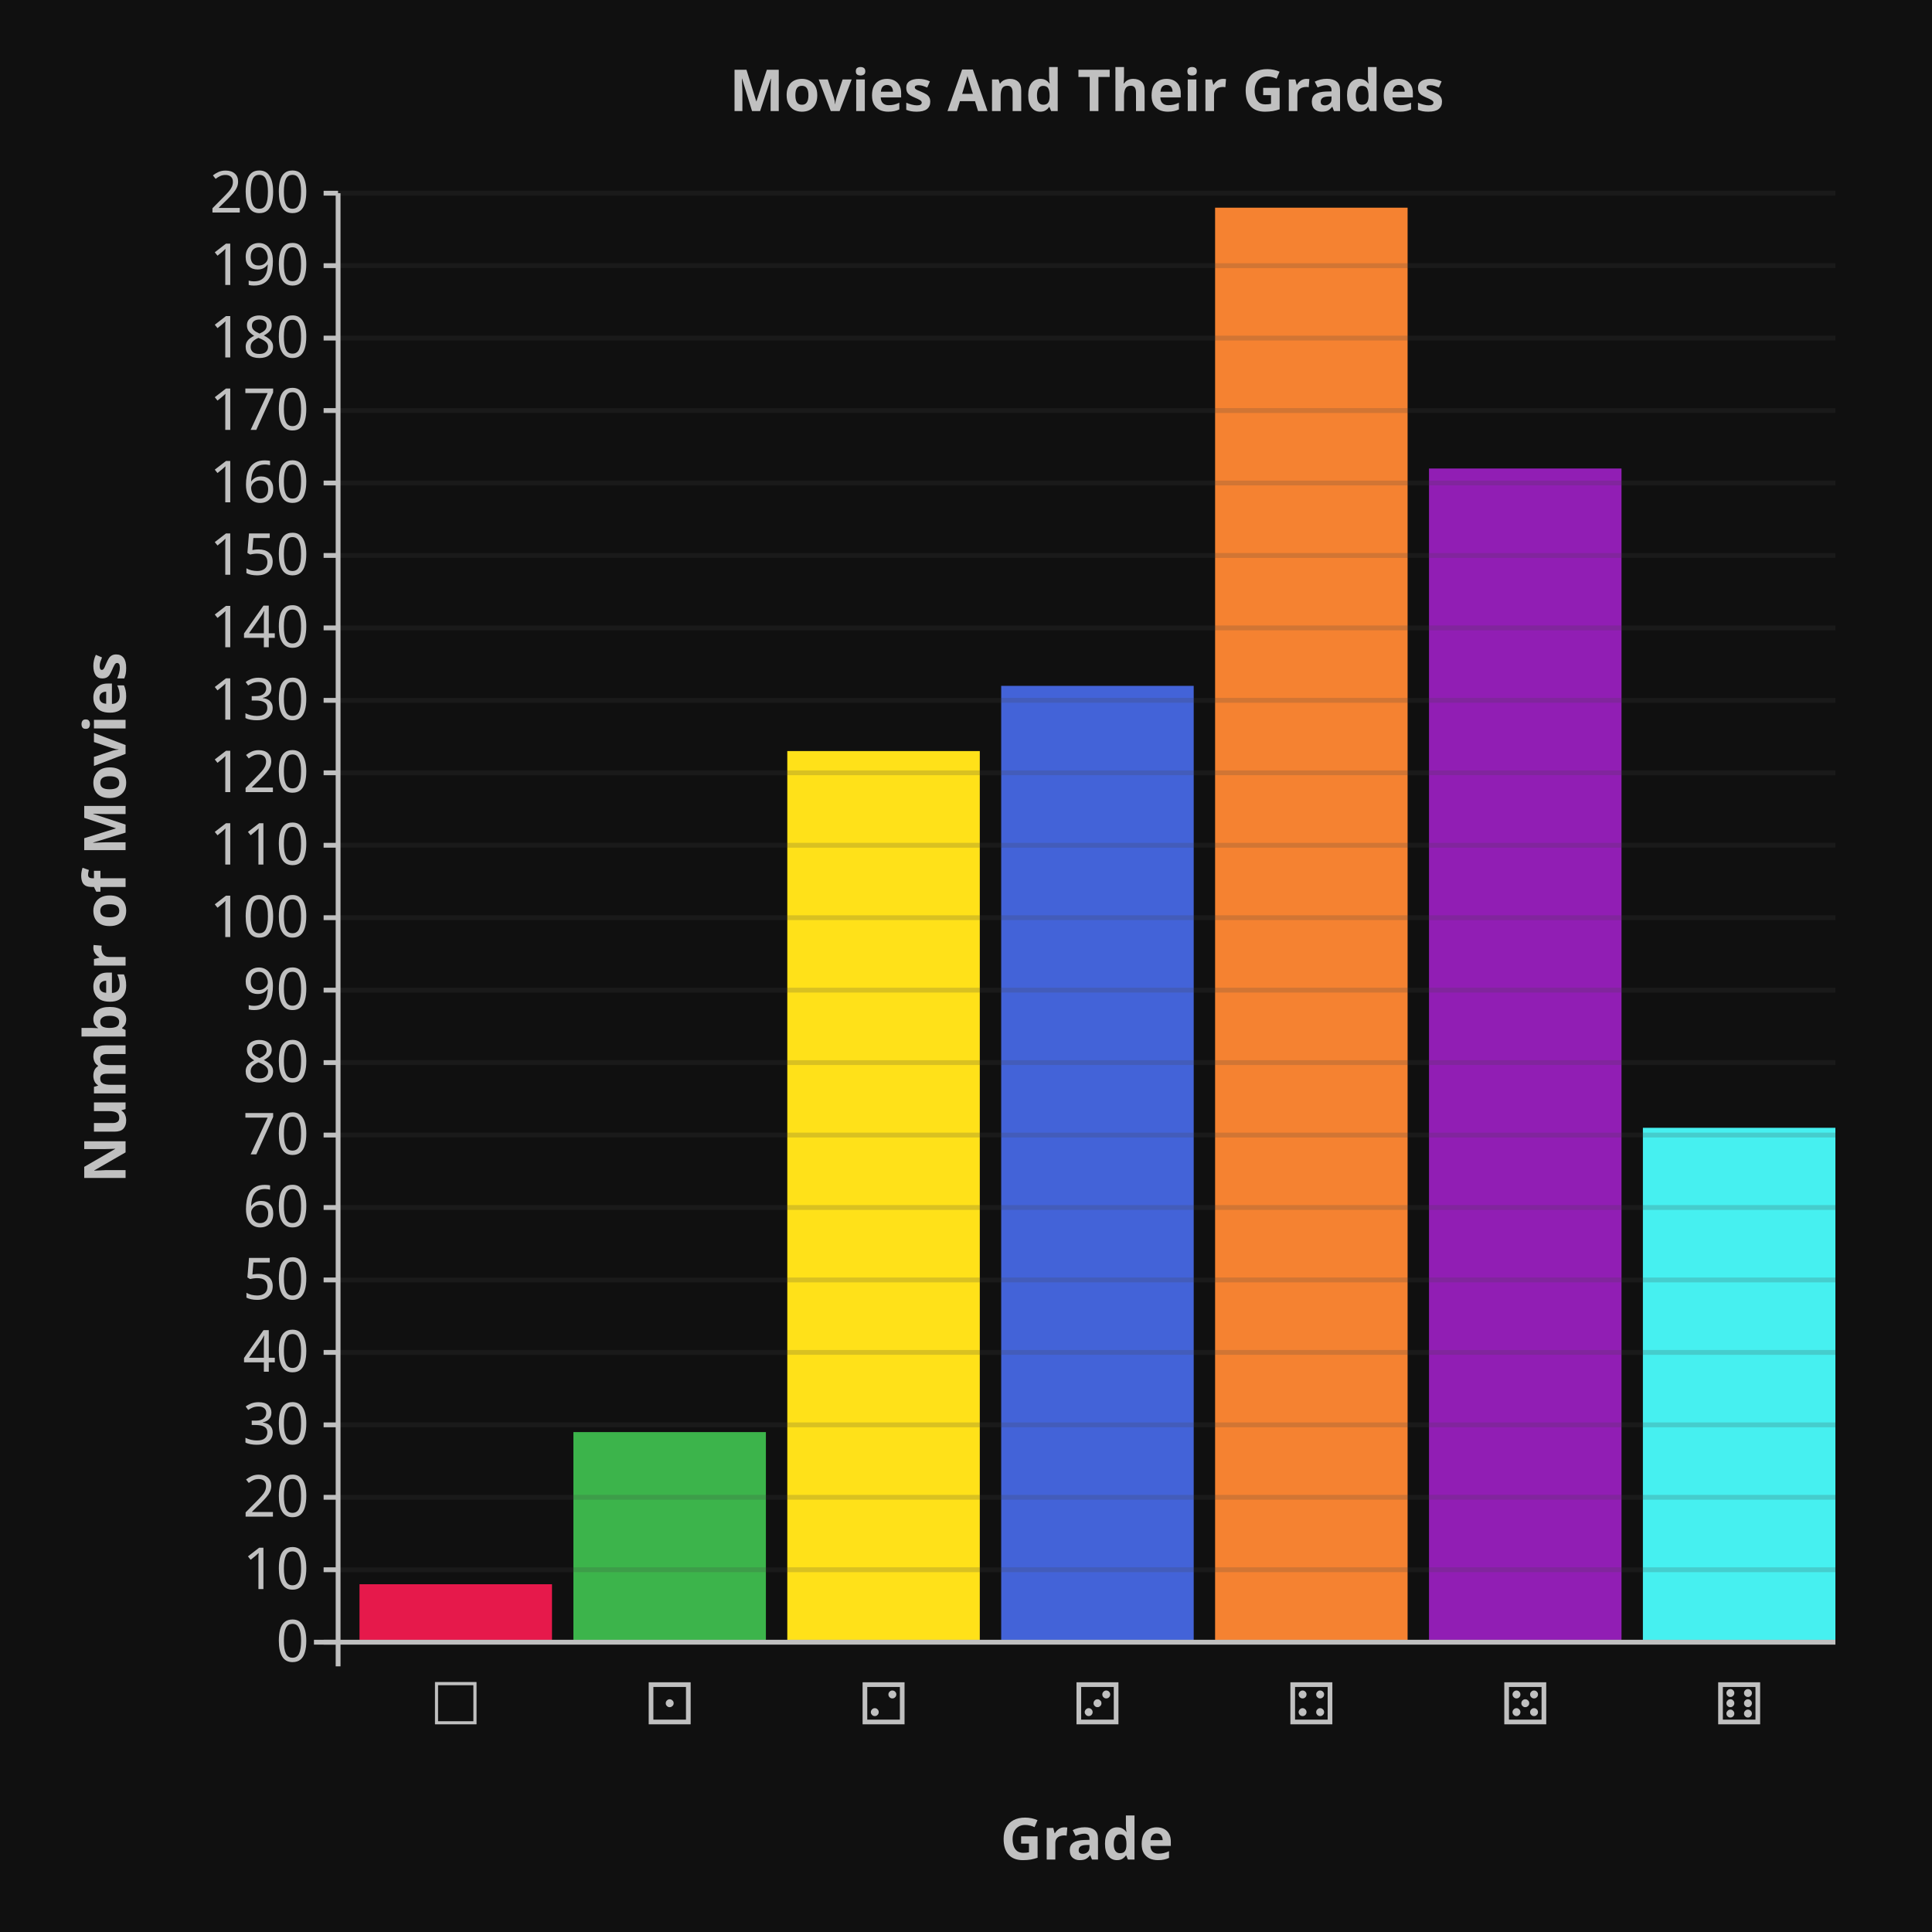
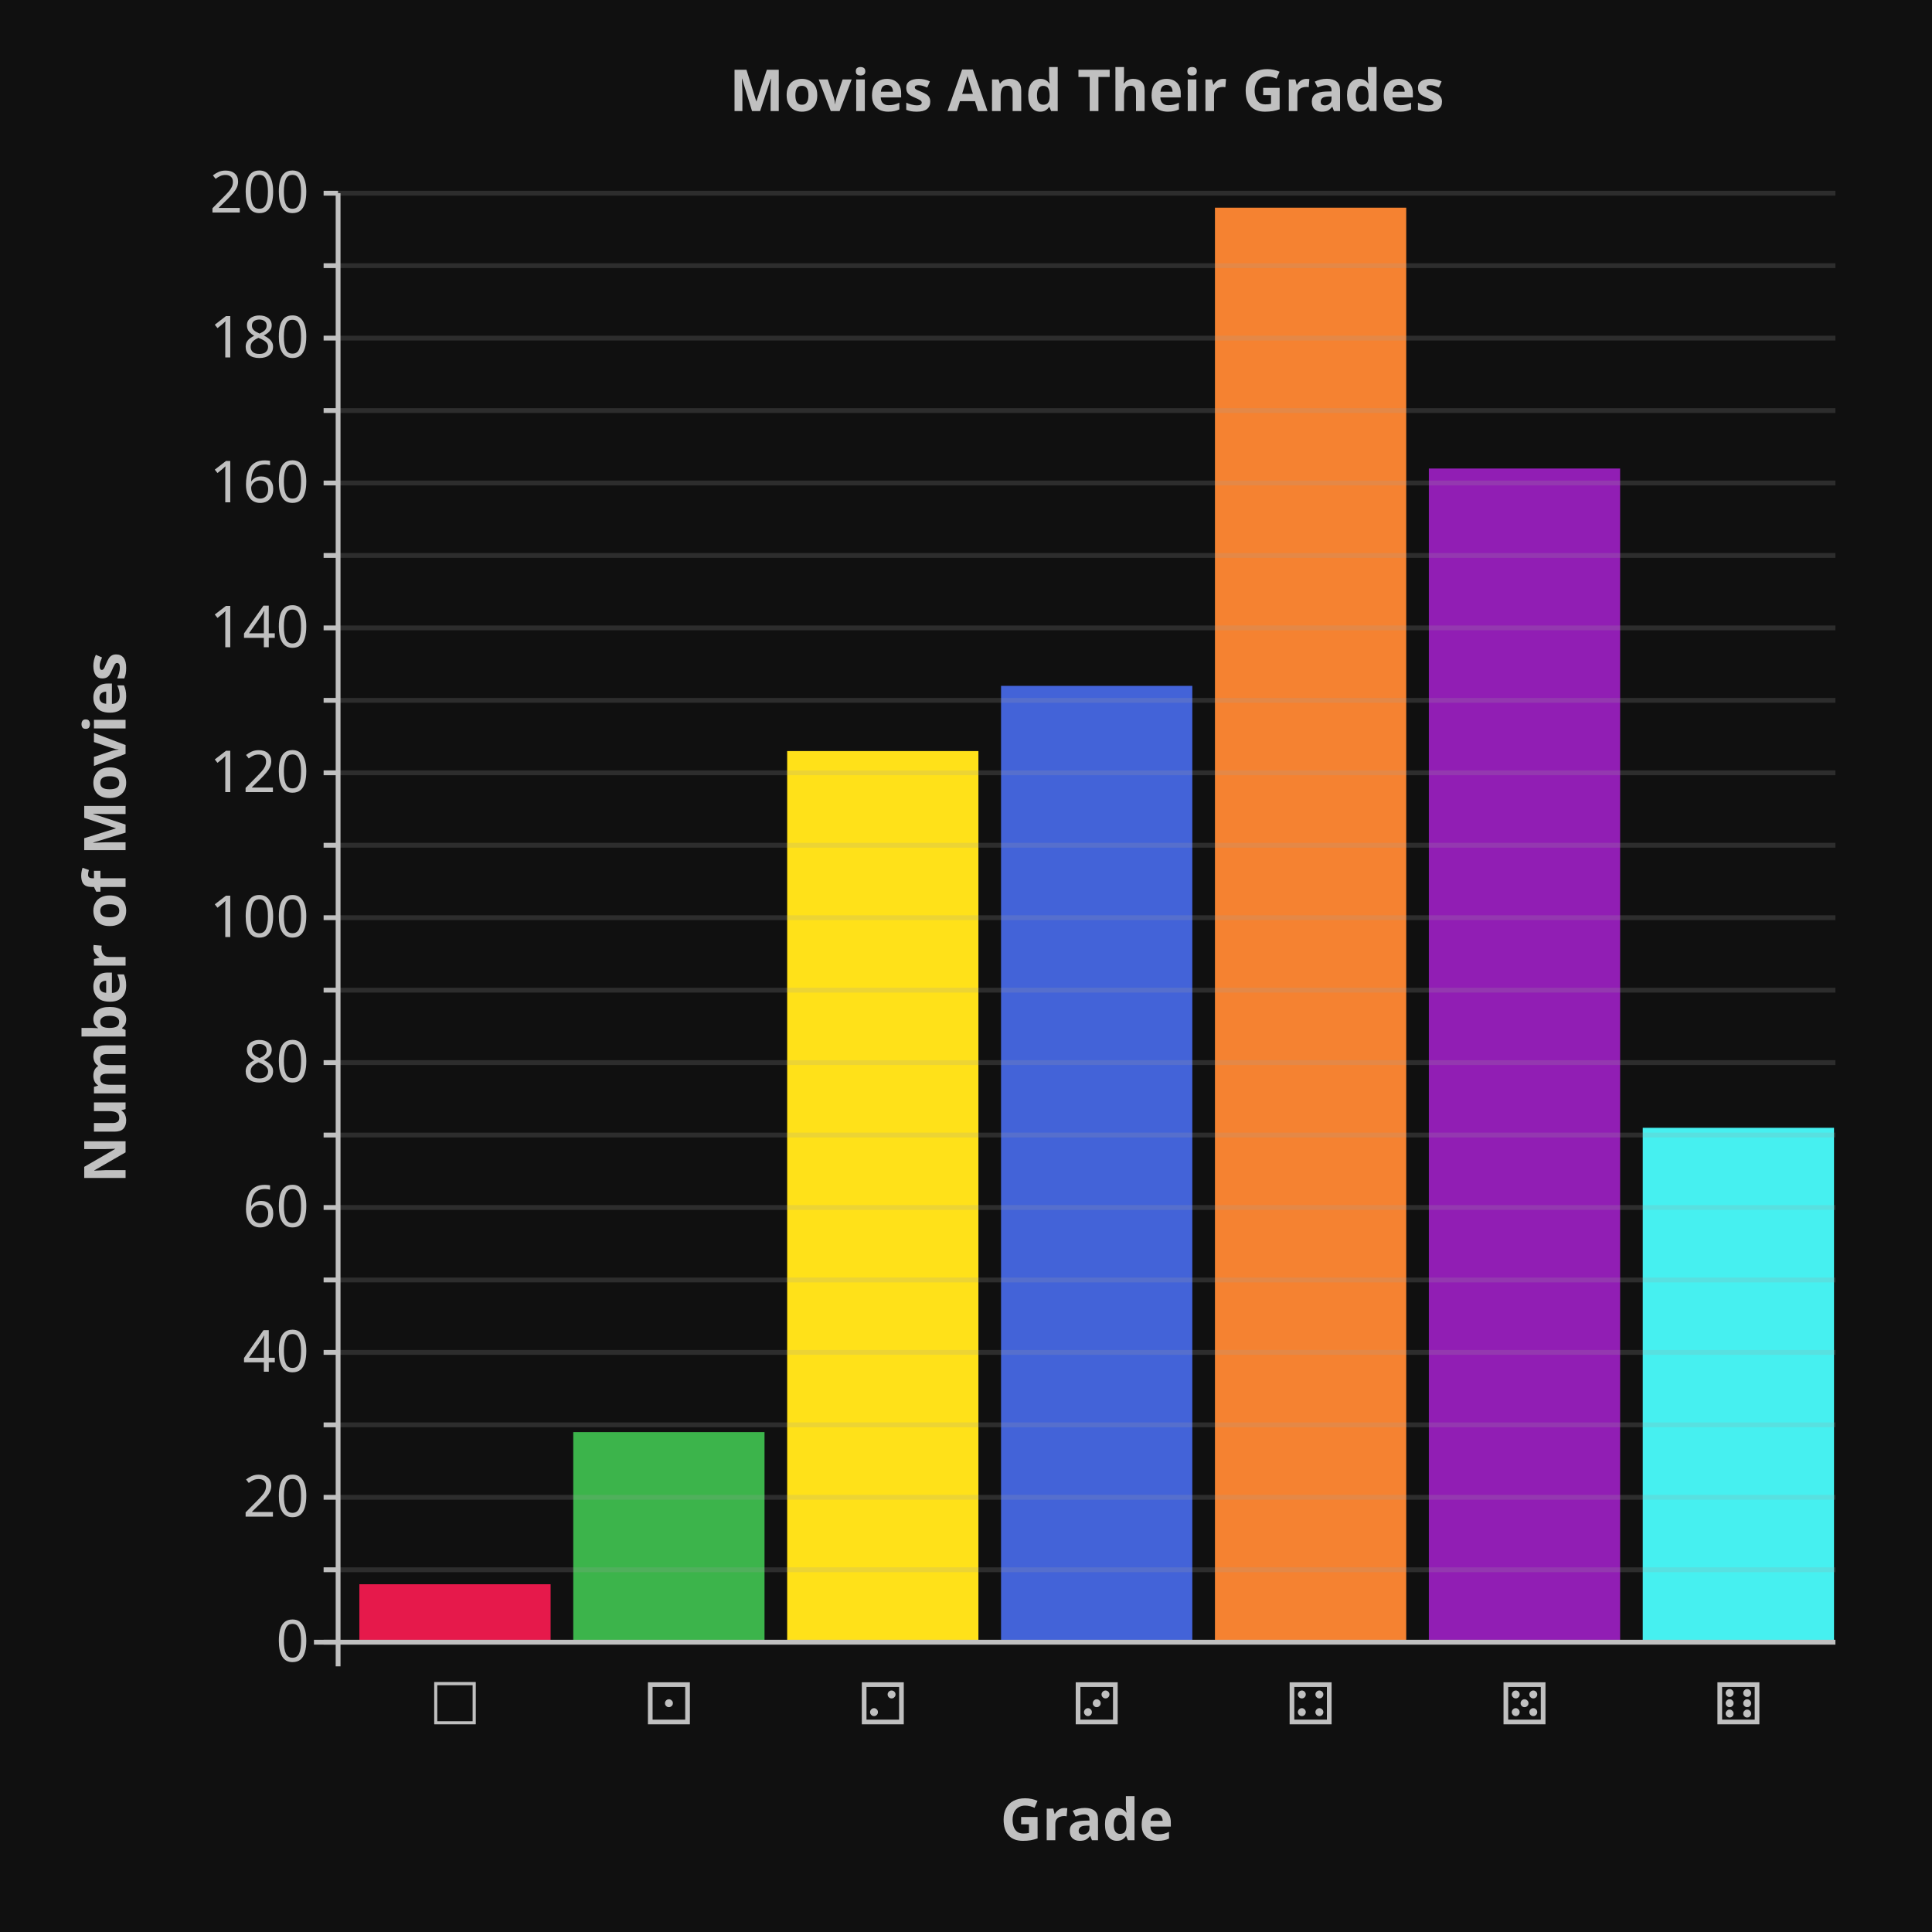
<svg xmlns="http://www.w3.org/2000/svg" width="400" height="400" version="1.1">
  <rect width="400" height="400" x="0" y="0" fill="#101010" />
  <text y="23" x="225" fill="#c0c0c0" font-size="12" font-weight="bold" text-anchor="middle" font-family="sans-serif"> Movies And Their Grades</text>
-   <text y="385" x="225" fill="#c0c0c0" font-size="12" font-weight="bold" text-anchor="middle" font-family="sans-serif"> Grade</text>
+   <text y="381" x="225" fill="#c0c0c0" font-size="12" font-weight="bold" text-anchor="middle" font-family="sans-serif"> Grade</text>
  <text transform="translate(26,190) rotate(-90)" fill="#c0c0c0" font-size="12" font-weight="bold" text-anchor="middle" font-family="sans-serif"> Number of Movies</text>
  <clipPath id="clip-0">
    <rect x="70" y="40" width="310" height="300" />
  </clipPath>
-   <rect width="39.857" height="12.0" x="74.429" y="328.0" fill="#e6194b" clip-path="url(#clip-0)" />
-   <rect width="39.857" height="43.5" x="118.714" y="296.5" fill="#3cb44b" clip-path="url(#clip-0)" />
-   <rect width="39.857" height="184.5" x="163" y="155.5" fill="#ffe119" clip-path="url(#clip-0)" />
-   <rect width="39.857" height="198.0" x="207.286" y="142.0" fill="#4363d8" clip-path="url(#clip-0)" />
-   <rect width="39.857" height="297.0" x="251.571" y="43.0" fill="#f58231" clip-path="url(#clip-0)" />
-   <rect width="39.857" height="243" x="295.857" y="97" fill="#911eb4" clip-path="url(#clip-0)" />
-   <rect width="39.857" height="106.5" x="340.143" y="233.5" fill="#46f0f0" clip-path="url(#clip-0)" />
-   <text y="357" x="94.357" fill="#c0c0c0" font-size="12" text-anchor="middle" font-family="sans-serif"> ☐</text>
-   <text y="357" x="138.643" fill="#c0c0c0" font-size="12" text-anchor="middle" font-family="sans-serif"> ⚀</text>
-   <text y="357" x="182.929" fill="#c0c0c0" font-size="12" text-anchor="middle" font-family="sans-serif"> ⚁</text>
-   <text y="357" x="227.214" fill="#c0c0c0" font-size="12" text-anchor="middle" font-family="sans-serif"> ⚂</text>
-   <text y="357" x="271.5" fill="#c0c0c0" font-size="12" text-anchor="middle" font-family="sans-serif"> ⚃</text>
-   <text y="357" x="315.786" fill="#c0c0c0" font-size="12" text-anchor="middle" font-family="sans-serif"> ⚄</text>
-   <text y="357" x="360.071" fill="#c0c0c0" font-size="12" text-anchor="middle" font-family="sans-serif"> ⚅</text>
+   <rect width="39.6" height="12.0" x="74.4" y="328.0" fill="#e6194b" clip-path="url(#clip-0)" />
+   <rect width="39.6" height="43.5" x="118.686" y="296.5" fill="#3cb44b" clip-path="url(#clip-0)" />
+   <rect width="39.6" height="184.5" x="162.971" y="155.5" fill="#ffe119" clip-path="url(#clip-0)" />
+   <rect width="39.6" height="198.0" x="207.257" y="142.0" fill="#4363d8" clip-path="url(#clip-0)" />
+   <rect width="39.6" height="297.0" x="251.543" y="43.0" fill="#f58231" clip-path="url(#clip-0)" />
+   <rect width="39.6" height="243" x="295.829" y="97" fill="#911eb4" clip-path="url(#clip-0)" />
+   <rect width="39.6" height="106.5" x="340.114" y="233.5" fill="#46f0f0" clip-path="url(#clip-0)" />
+   <text y="357" x="94.2" fill="#c0c0c0" font-weight="bold" font-size="12" text-anchor="middle" font-family="sans-serif"> ☐</text>
+   <text y="357" x="138.486" fill="#c0c0c0" font-weight="bold" font-size="12" text-anchor="middle" font-family="sans-serif"> ⚀</text>
+   <text y="357" x="182.771" fill="#c0c0c0" font-weight="bold" font-size="12" text-anchor="middle" font-family="sans-serif"> ⚁</text>
+   <text y="357" x="227.057" fill="#c0c0c0" font-weight="bold" font-size="12" text-anchor="middle" font-family="sans-serif"> ⚂</text>
+   <text y="357" x="271.343" fill="#c0c0c0" font-weight="bold" font-size="12" text-anchor="middle" font-family="sans-serif"> ⚃</text>
+   <text y="357" x="315.629" fill="#c0c0c0" font-weight="bold" font-size="12" text-anchor="middle" font-family="sans-serif"> ⚄</text>
+   <text y="357" x="359.914" fill="#c0c0c0" font-weight="bold" font-size="12" text-anchor="middle" font-family="sans-serif"> ⚅</text>
  <line x1="70" x2="67" y1="340.0" y2="340.0" stroke="#c0c0c0" />
-   <line x1="70" x2="380" y1="340.0" y2="340.0" opacity="0.2" stroke="#404040" />
+   <line x1="70" x2="380" y1="340.0" y2="340.0" opacity="0.2" stroke="#a0a0a0" />
  <text y="344.0" x="64" fill="#c0c0c0" font-size="12" text-anchor="end" font-family="sans-serif"> 0</text>
  <line x1="70" x2="67" y1="325.0" y2="325.0" stroke="#c0c0c0" />
-   <line x1="70" x2="380" y1="325.0" y2="325.0" opacity="0.2" stroke="#404040" />
-   <text y="329.0" x="64" fill="#c0c0c0" font-size="12" text-anchor="end" font-family="sans-serif"> 10</text>
+   <line x1="70" x2="380" y1="325.0" y2="325.0" opacity="0.2" stroke="#a0a0a0" />
  <line x1="70" x2="67" y1="310.0" y2="310.0" stroke="#c0c0c0" />
-   <line x1="70" x2="380" y1="310.0" y2="310.0" opacity="0.2" stroke="#404040" />
+   <line x1="70" x2="380" y1="310.0" y2="310.0" opacity="0.2" stroke="#a0a0a0" />
  <text y="314.0" x="64" fill="#c0c0c0" font-size="12" text-anchor="end" font-family="sans-serif"> 20</text>
  <line x1="70" x2="67" y1="295.0" y2="295.0" stroke="#c0c0c0" />
-   <line x1="70" x2="380" y1="295.0" y2="295.0" opacity="0.2" stroke="#404040" />
-   <text y="299.0" x="64" fill="#c0c0c0" font-size="12" text-anchor="end" font-family="sans-serif"> 30</text>
+   <line x1="70" x2="380" y1="295.0" y2="295.0" opacity="0.2" stroke="#a0a0a0" />
  <line x1="70" x2="67" y1="280.0" y2="280.0" stroke="#c0c0c0" />
-   <line x1="70" x2="380" y1="280.0" y2="280.0" opacity="0.2" stroke="#404040" />
+   <line x1="70" x2="380" y1="280.0" y2="280.0" opacity="0.2" stroke="#a0a0a0" />
  <text y="284.0" x="64" fill="#c0c0c0" font-size="12" text-anchor="end" font-family="sans-serif"> 40</text>
  <line x1="70" x2="67" y1="265.0" y2="265.0" stroke="#c0c0c0" />
-   <line x1="70" x2="380" y1="265.0" y2="265.0" opacity="0.2" stroke="#404040" />
-   <text y="269.0" x="64" fill="#c0c0c0" font-size="12" text-anchor="end" font-family="sans-serif"> 50</text>
+   <line x1="70" x2="380" y1="265.0" y2="265.0" opacity="0.2" stroke="#a0a0a0" />
  <line x1="70" x2="67" y1="250.0" y2="250.0" stroke="#c0c0c0" />
-   <line x1="70" x2="380" y1="250.0" y2="250.0" opacity="0.2" stroke="#404040" />
+   <line x1="70" x2="380" y1="250.0" y2="250.0" opacity="0.2" stroke="#a0a0a0" />
  <text y="254.0" x="64" fill="#c0c0c0" font-size="12" text-anchor="end" font-family="sans-serif"> 60</text>
  <line x1="70" x2="67" y1="235.0" y2="235.0" stroke="#c0c0c0" />
-   <line x1="70" x2="380" y1="235.0" y2="235.0" opacity="0.2" stroke="#404040" />
-   <text y="239.0" x="64" fill="#c0c0c0" font-size="12" text-anchor="end" font-family="sans-serif"> 70</text>
+   <line x1="70" x2="380" y1="235.0" y2="235.0" opacity="0.2" stroke="#a0a0a0" />
  <line x1="70" x2="67" y1="220.0" y2="220.0" stroke="#c0c0c0" />
-   <line x1="70" x2="380" y1="220.0" y2="220.0" opacity="0.2" stroke="#404040" />
+   <line x1="70" x2="380" y1="220.0" y2="220.0" opacity="0.2" stroke="#a0a0a0" />
  <text y="224.0" x="64" fill="#c0c0c0" font-size="12" text-anchor="end" font-family="sans-serif"> 80</text>
  <line x1="70" x2="67" y1="205.0" y2="205.0" stroke="#c0c0c0" />
-   <line x1="70" x2="380" y1="205.0" y2="205.0" opacity="0.2" stroke="#404040" />
-   <text y="209.0" x="64" fill="#c0c0c0" font-size="12" text-anchor="end" font-family="sans-serif"> 90</text>
+   <line x1="70" x2="380" y1="205.0" y2="205.0" opacity="0.2" stroke="#a0a0a0" />
  <line x1="70" x2="67" y1="190.0" y2="190.0" stroke="#c0c0c0" />
-   <line x1="70" x2="380" y1="190.0" y2="190.0" opacity="0.2" stroke="#404040" />
+   <line x1="70" x2="380" y1="190.0" y2="190.0" opacity="0.2" stroke="#a0a0a0" />
  <text y="194.0" x="64" fill="#c0c0c0" font-size="12" text-anchor="end" font-family="sans-serif"> 100</text>
  <line x1="70" x2="67" y1="175.0" y2="175.0" stroke="#c0c0c0" />
-   <line x1="70" x2="380" y1="175.0" y2="175.0" opacity="0.2" stroke="#404040" />
-   <text y="179.0" x="64" fill="#c0c0c0" font-size="12" text-anchor="end" font-family="sans-serif"> 110</text>
+   <line x1="70" x2="380" y1="175.0" y2="175.0" opacity="0.2" stroke="#a0a0a0" />
  <line x1="70" x2="67" y1="160.0" y2="160.0" stroke="#c0c0c0" />
-   <line x1="70" x2="380" y1="160.0" y2="160.0" opacity="0.2" stroke="#404040" />
+   <line x1="70" x2="380" y1="160.0" y2="160.0" opacity="0.2" stroke="#a0a0a0" />
  <text y="164.0" x="64" fill="#c0c0c0" font-size="12" text-anchor="end" font-family="sans-serif"> 120</text>
  <line x1="70" x2="67" y1="145.0" y2="145.0" stroke="#c0c0c0" />
-   <line x1="70" x2="380" y1="145.0" y2="145.0" opacity="0.2" stroke="#404040" />
-   <text y="149.0" x="64" fill="#c0c0c0" font-size="12" text-anchor="end" font-family="sans-serif"> 130</text>
+   <line x1="70" x2="380" y1="145.0" y2="145.0" opacity="0.2" stroke="#a0a0a0" />
  <line x1="70" x2="67" y1="130.0" y2="130.0" stroke="#c0c0c0" />
-   <line x1="70" x2="380" y1="130.0" y2="130.0" opacity="0.2" stroke="#404040" />
+   <line x1="70" x2="380" y1="130.0" y2="130.0" opacity="0.2" stroke="#a0a0a0" />
  <text y="134.0" x="64" fill="#c0c0c0" font-size="12" text-anchor="end" font-family="sans-serif"> 140</text>
  <line x1="70" x2="67" y1="115.0" y2="115.0" stroke="#c0c0c0" />
-   <line x1="70" x2="380" y1="115.0" y2="115.0" opacity="0.2" stroke="#404040" />
-   <text y="119.0" x="64" fill="#c0c0c0" font-size="12" text-anchor="end" font-family="sans-serif"> 150</text>
+   <line x1="70" x2="380" y1="115.0" y2="115.0" opacity="0.2" stroke="#a0a0a0" />
  <line x1="70" x2="67" y1="100.0" y2="100.0" stroke="#c0c0c0" />
-   <line x1="70" x2="380" y1="100.0" y2="100.0" opacity="0.2" stroke="#404040" />
+   <line x1="70" x2="380" y1="100.0" y2="100.0" opacity="0.2" stroke="#a0a0a0" />
  <text y="104.0" x="64" fill="#c0c0c0" font-size="12" text-anchor="end" font-family="sans-serif"> 160</text>
  <line x1="70" x2="67" y1="85.0" y2="85.0" stroke="#c0c0c0" />
-   <line x1="70" x2="380" y1="85.0" y2="85.0" opacity="0.2" stroke="#404040" />
-   <text y="89.0" x="64" fill="#c0c0c0" font-size="12" text-anchor="end" font-family="sans-serif"> 170</text>
+   <line x1="70" x2="380" y1="85.0" y2="85.0" opacity="0.2" stroke="#a0a0a0" />
  <line x1="70" x2="67" y1="70.0" y2="70.0" stroke="#c0c0c0" />
-   <line x1="70" x2="380" y1="70.0" y2="70.0" opacity="0.2" stroke="#404040" />
+   <line x1="70" x2="380" y1="70.0" y2="70.0" opacity="0.2" stroke="#a0a0a0" />
  <text y="74.0" x="64" fill="#c0c0c0" font-size="12" text-anchor="end" font-family="sans-serif"> 180</text>
  <line x1="70" x2="67" y1="55.0" y2="55.0" stroke="#c0c0c0" />
-   <line x1="70" x2="380" y1="55.0" y2="55.0" opacity="0.2" stroke="#404040" />
-   <text y="59.0" x="64" fill="#c0c0c0" font-size="12" text-anchor="end" font-family="sans-serif"> 190</text>
+   <line x1="70" x2="380" y1="55.0" y2="55.0" opacity="0.2" stroke="#a0a0a0" />
  <line x1="70" x2="67" y1="40.0" y2="40.0" stroke="#c0c0c0" />
-   <line x1="70" x2="380" y1="40.0" y2="40.0" opacity="0.2" stroke="#404040" />
+   <line x1="70" x2="380" y1="40.0" y2="40.0" opacity="0.2" stroke="#a0a0a0" />
  <text y="44.0" x="64" fill="#c0c0c0" font-size="12" text-anchor="end" font-family="sans-serif"> 200</text>
  <line x1="70" x2="70" y1="40" y2="345" stroke="#c0c0c0" />
  <line x1="65" x2="380" y1="340" y2="340" stroke="#c0c0c0" />
</svg>
